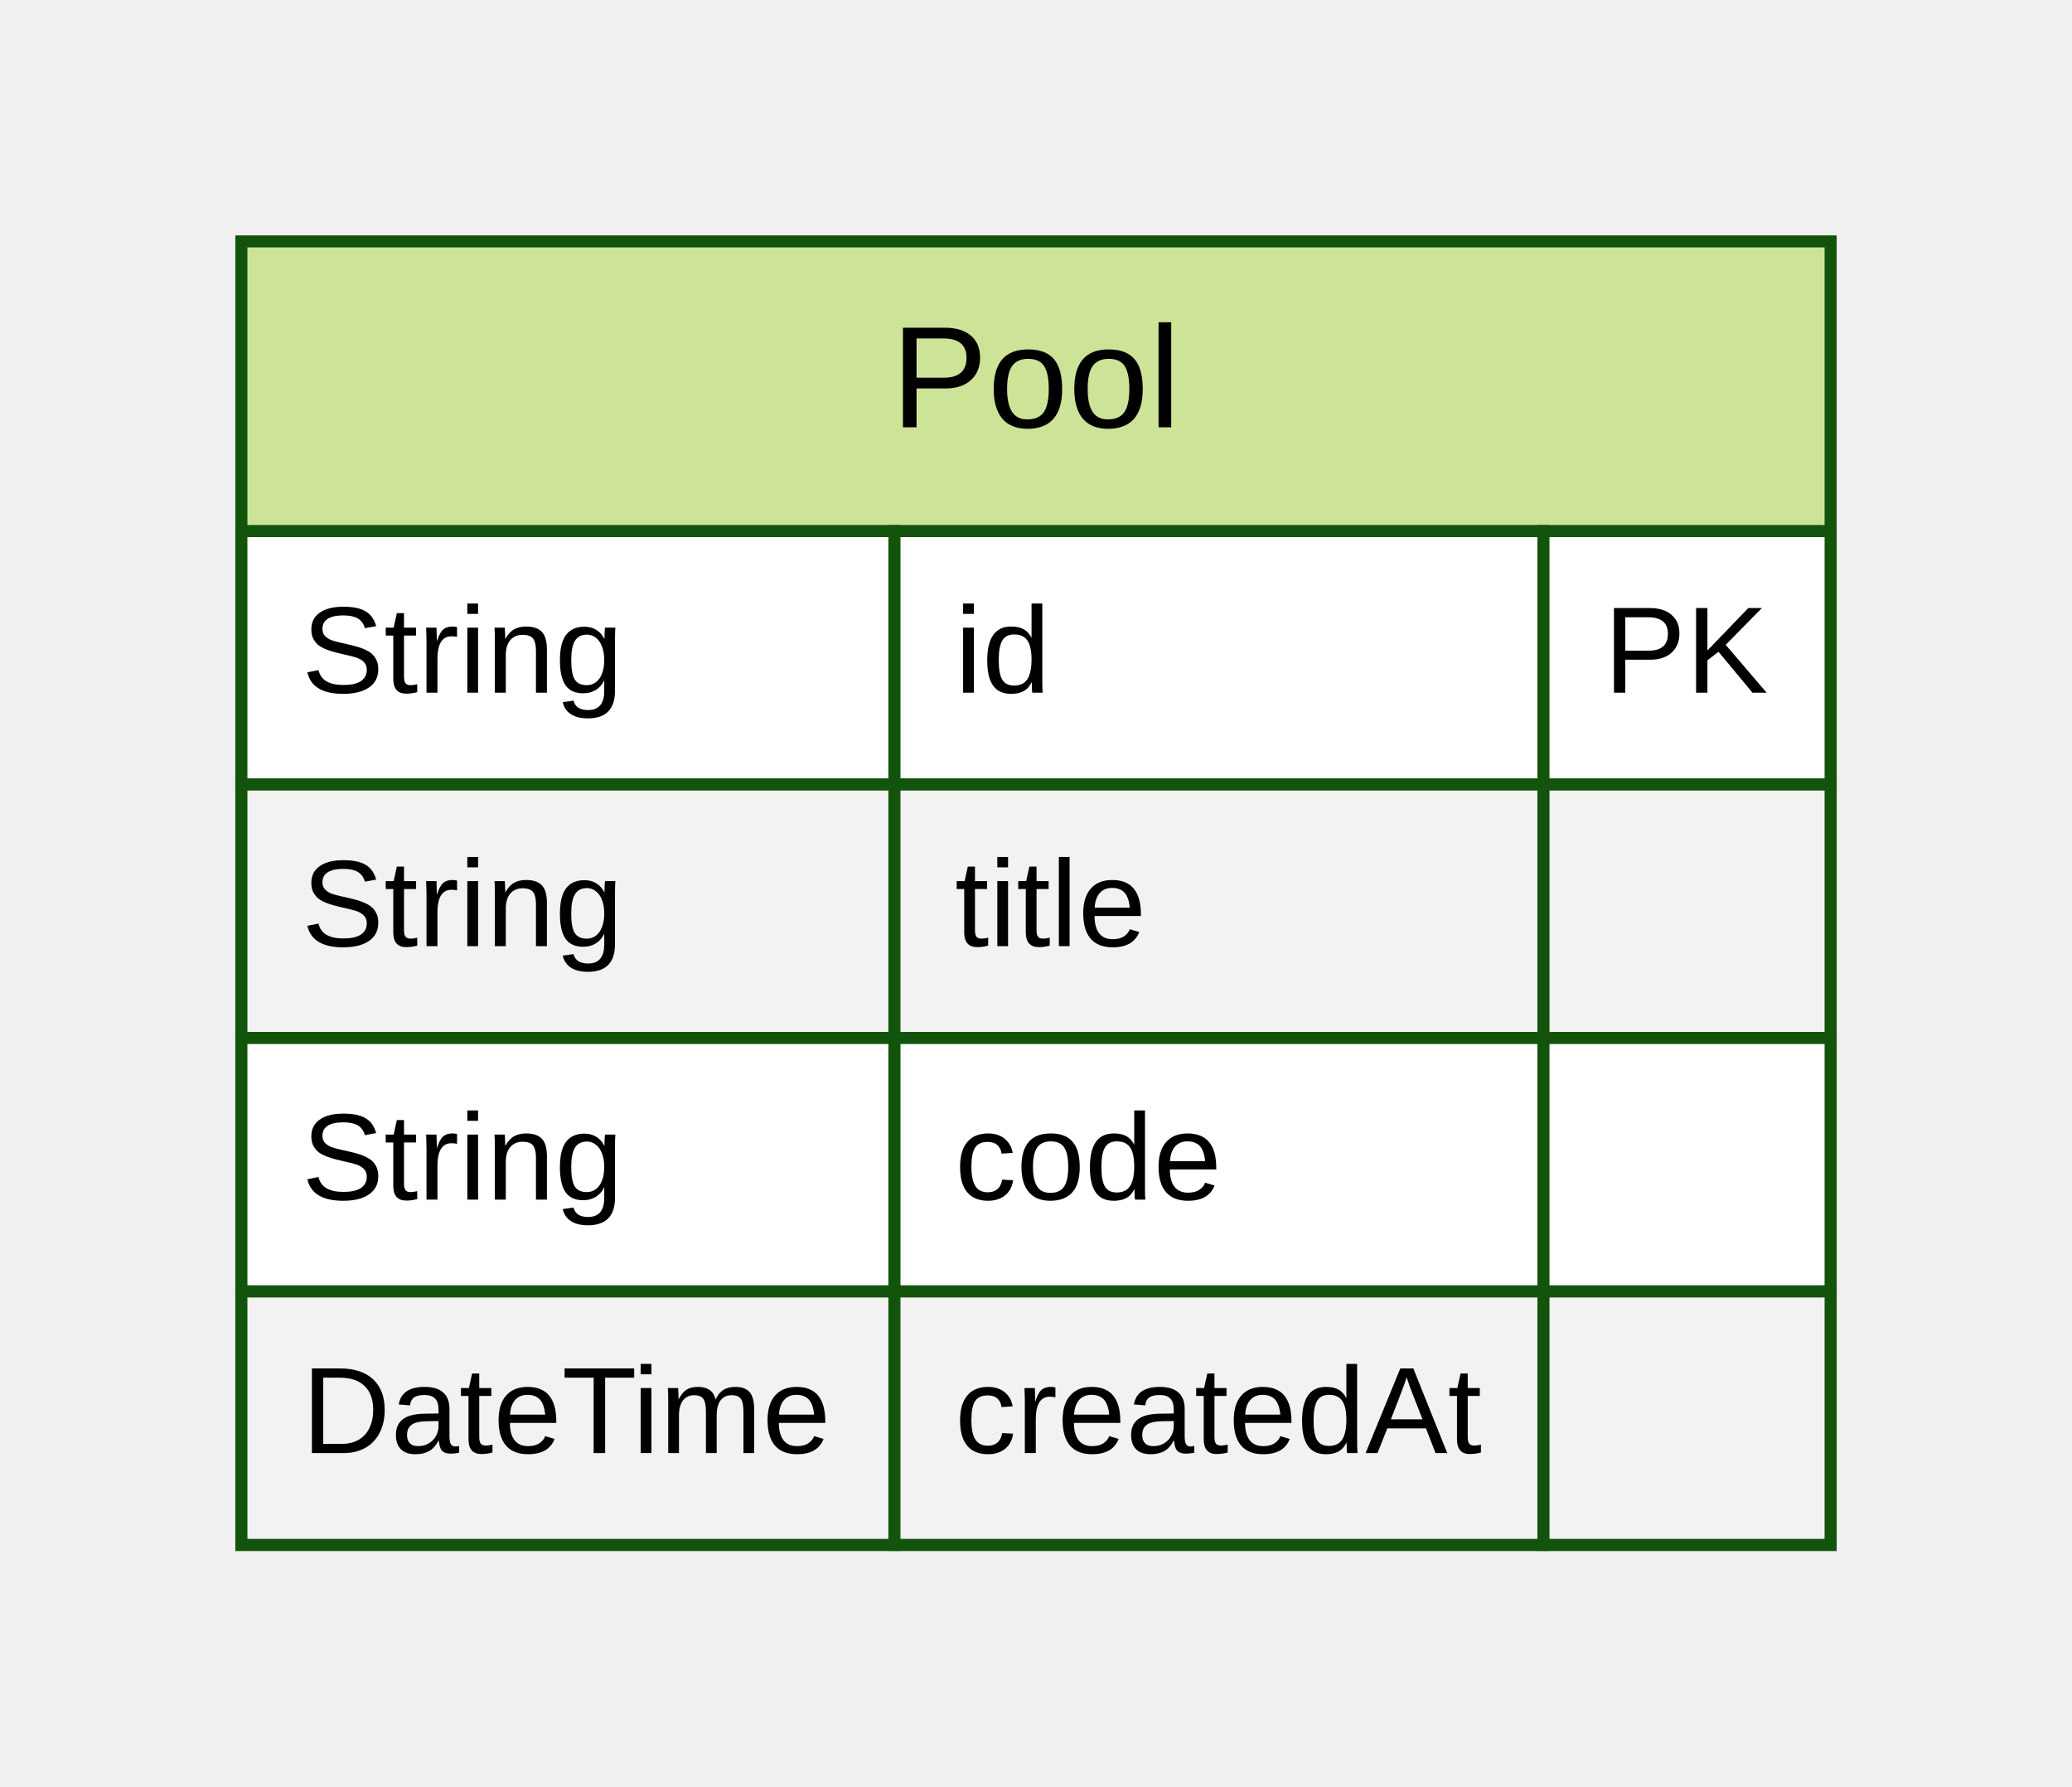
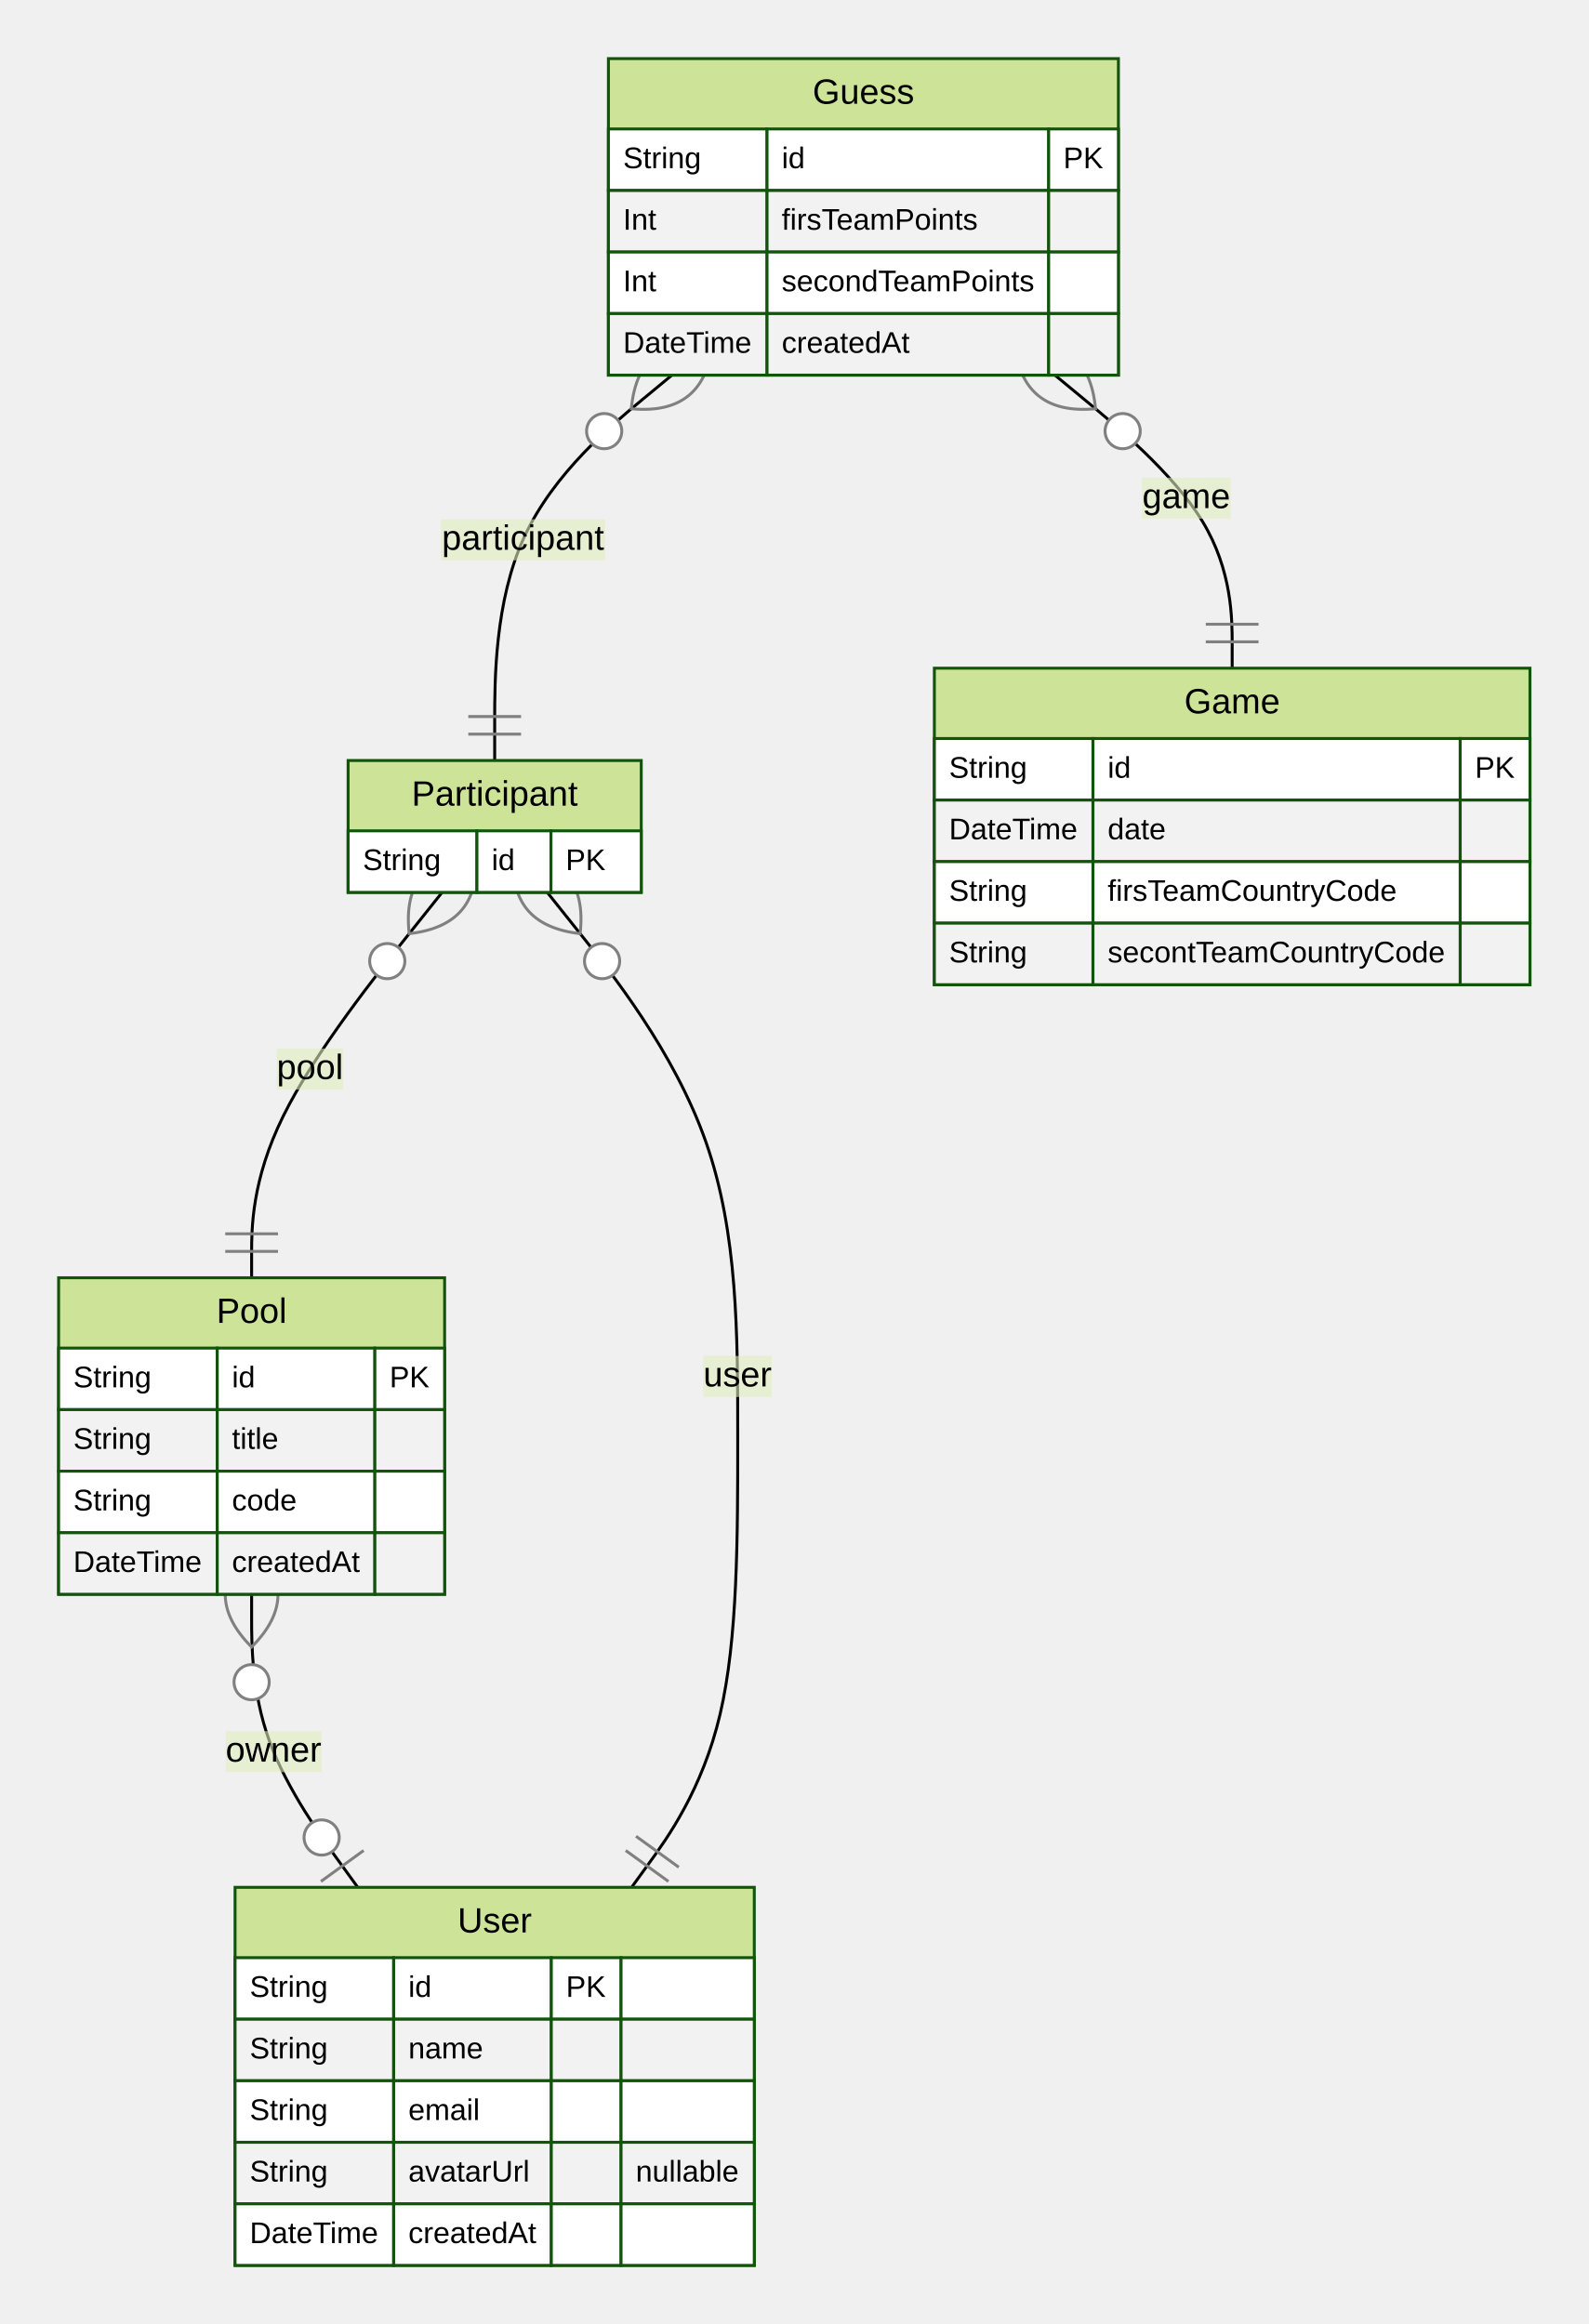
- <svg xmlns="http://www.w3.org/2000/svg" aria-labelledby="chart-title-mermaid-0 chart-desc-mermaid-0" role="img" viewBox="0 0 171.683 148" style="max-width: 171.683px; background-color: white;" width="100%" id="mermaid-0">
+ <svg xmlns="http://www.w3.org/2000/svg" aria-labelledby="chart-title-mermaid-0 chart-desc-mermaid-0" role="img" viewBox="0 0 541.956 793" style="max-width: 541.956px; background-color: white;" width="100%" id="mermaid-0">
  <style>#mermaid-0 {font-family:"trebuchet ms",verdana,arial,sans-serif;font-size:16px;fill:#000000;}#mermaid-0 .error-icon{fill:#552222;}#mermaid-0 .error-text{fill:#552222;stroke:#552222;}#mermaid-0 .edge-thickness-normal{stroke-width:2px;}#mermaid-0 .edge-thickness-thick{stroke-width:3.5px;}#mermaid-0 .edge-pattern-solid{stroke-dasharray:0;}#mermaid-0 .edge-pattern-dashed{stroke-dasharray:3;}#mermaid-0 .edge-pattern-dotted{stroke-dasharray:2;}#mermaid-0 .marker{fill:#000000;stroke:#000000;}#mermaid-0 .marker.cross{stroke:#000000;}#mermaid-0 svg{font-family:"trebuchet ms",verdana,arial,sans-serif;font-size:16px;}#mermaid-0 .entityBox{fill:#cde498;stroke:#13540c;}#mermaid-0 .attributeBoxOdd{fill:#ffffff;stroke:#13540c;}#mermaid-0 .attributeBoxEven{fill:#f2f2f2;stroke:#13540c;}#mermaid-0 .relationshipLabelBox{fill:hsl(78.158, 58.462%, 84.51%);opacity:0.7;background-color:hsl(78.158, 58.462%, 84.51%);}#mermaid-0 .relationshipLabelBox rect{opacity:0.5;}#mermaid-0 .relationshipLine{stroke:#000000;}#mermaid-0 :root{--mermaid-font-family:"trebuchet ms",verdana,arial,sans-serif;}</style>
  <g />
  <defs>
    <marker orient="auto" markerHeight="18" markerWidth="18" refY="9" refX="0" id="ONLY_ONE_START">
      <path d="M9,0 L9,18 M15,0 L15,18" fill="none" stroke="gray" />
    </marker>
  </defs>
  <defs>
    <marker orient="auto" markerHeight="18" markerWidth="18" refY="9" refX="18" id="ONLY_ONE_END">
      <path d="M3,0 L3,18 M9,0 L9,18" fill="none" stroke="gray" />
    </marker>
  </defs>
  <defs>
    <marker orient="auto" markerHeight="18" markerWidth="30" refY="9" refX="0" id="ZERO_OR_ONE_START">
      <circle r="6" cy="9" cx="21" fill="white" stroke="gray" />
      <path d="M9,0 L9,18" fill="none" stroke="gray" />
    </marker>
  </defs>
  <defs>
    <marker orient="auto" markerHeight="18" markerWidth="30" refY="9" refX="30" id="ZERO_OR_ONE_END">
      <circle r="6" cy="9" cx="9" fill="white" stroke="gray" />
      <path d="M21,0 L21,18" fill="none" stroke="gray" />
    </marker>
  </defs>
  <defs>
    <marker orient="auto" markerHeight="36" markerWidth="45" refY="18" refX="18" id="ONE_OR_MORE_START">
      <path d="M0,18 Q 18,0 36,18 Q 18,36 0,18 M42,9 L42,27" fill="none" stroke="gray" />
    </marker>
  </defs>
  <defs>
    <marker orient="auto" markerHeight="36" markerWidth="45" refY="18" refX="27" id="ONE_OR_MORE_END">
      <path d="M3,9 L3,27 M9,18 Q27,0 45,18 Q27,36 9,18" fill="none" stroke="gray" />
    </marker>
  </defs>
  <defs>
    <marker orient="auto" markerHeight="36" markerWidth="57" refY="18" refX="18" id="ZERO_OR_MORE_START">
      <circle r="6" cy="18" cx="48" fill="white" stroke="gray" />
      <path d="M0,18 Q18,0 36,18 Q18,36 0,18" fill="none" stroke="gray" />
    </marker>
  </defs>
  <defs>
    <marker orient="auto" markerHeight="36" markerWidth="57" refY="18" refX="39" id="ZERO_OR_MORE_END">
      <circle r="6" cy="18" cx="9" fill="white" stroke="gray" />
      <path d="M21,18 Q39,0 57,18 Q39,36 21,18" fill="none" stroke="gray" />
    </marker>
  </defs>
-   <g transform="translate(20,20 )" id="Pool">
+   <path marker-start="url(#ZERO_OR_MORE_START)" marker-end="url(#ZERO_OR_ONE_END)" fill="none" stroke="gray" d="M85.841,544L85.841,552.333C85.841,560.667,85.841,577.333,91.876,594C97.911,610.667,109.981,627.333,116.016,635.667L122.051,644" class="er relationshipLine" />
+   <path marker-start="url(#ZERO_OR_MORE_START)" marker-end="url(#ONLY_ONE_END)" fill="none" stroke="gray" d="M186.702,304.5L197.532,318.083C208.362,331.667,230.023,358.833,240.853,389.75C251.683,420.667,251.683,455.333,251.683,490C251.683,524.667,251.683,559.333,245.648,585C239.613,610.667,227.543,627.333,221.508,635.667L215.473,644" class="er relationshipLine" />
+   <path marker-start="url(#ZERO_OR_MORE_START)" marker-end="url(#ONLY_ONE_END)" fill="none" stroke="gray" d="M150.823,304.5L139.992,318.083C129.162,331.667,107.502,358.833,96.672,380.75C85.841,402.667,85.841,419.333,85.841,427.667L85.841,436" class="er relationshipLine" />
+   <path marker-start="url(#ZERO_OR_MORE_START)" marker-end="url(#ONLY_ONE_END)" fill="none" stroke="gray" d="M229.242,128L219.162,136.333C209.082,144.667,188.922,161.333,178.842,183.25C168.762,205.167,168.762,232.333,168.762,245.917L168.762,259.5" class="er relationshipLine" />
+   <path marker-start="url(#ZERO_OR_MORE_START)" marker-end="url(#ONLY_ONE_END)" fill="none" stroke="gray" d="M359.879,128L369.959,136.333C380.039,144.667,400.199,161.333,410.279,178C420.359,194.667,420.359,211.333,420.359,219.667L420.359,228" class="er relationshipLine" />
+   <g transform="translate(20,436 )" id="Pool">
    <rect height="108" width="131.683" y="0" x="0" stroke="gray" fill-opacity="100%" fill="honeydew" class="er entityBox" />
    <text transform="translate(65.84149,12)" style="font-family: &quot;trebuchet ms&quot;, verdana, arial, sans-serif;; font-size: 12px" text-anchor="middle" dominant-baseline="middle" y="0" x="0" id="entity-Pool" class="er entityLabel">Pool</text>
    <rect height="21" width="54.113" y="24" x="0" stroke="gray" fill-opacity="100%" fill="honeydew" class="er attributeBoxOdd" />
    <text transform="translate(5,34.5)" style="font-family: &quot;trebuchet ms&quot;, verdana, arial, sans-serif;; font-size: 10.2px" text-anchor="left" dominant-baseline="middle" y="0" x="0" id="entity-Pool-attr-1-type" class="er entityLabel">String</text>
    <rect height="21" width="53.775" y="24" x="54.113" stroke="gray" fill-opacity="100%" fill="honeydew" class="er attributeBoxOdd" />
    <text transform="translate(59.11313,34.5)" style="font-family: &quot;trebuchet ms&quot;, verdana, arial, sans-serif;; font-size: 10.2px" text-anchor="left" dominant-baseline="middle" y="0" x="0" id="entity-Pool-attr-1-name" class="er entityLabel">id</text>
    <rect height="21" width="23.795" y="24" x="107.888" stroke="gray" fill-opacity="100%" fill="honeydew" class="er attributeBoxOdd" />
    <text transform="translate(112.888,34.5)" style="font-family: &quot;trebuchet ms&quot;, verdana, arial, sans-serif;; font-size: 10.2px" text-anchor="left" dominant-baseline="middle" y="0" x="0" id="entity-Pool-attr-1-key" class="er entityLabel">PK</text>
    <rect height="21" width="54.113" y="45" x="0" stroke="gray" fill-opacity="100%" fill="honeydew" class="er attributeBoxEven" />
    <text transform="translate(5,55.5)" style="font-family: &quot;trebuchet ms&quot;, verdana, arial, sans-serif;; font-size: 10.2px" text-anchor="left" dominant-baseline="middle" y="0" x="0" id="entity-Pool-attr-2-type" class="er entityLabel">String</text>
    <rect height="21" width="53.775" y="45" x="54.113" stroke="gray" fill-opacity="100%" fill="honeydew" class="er attributeBoxEven" />
    <text transform="translate(59.11313,55.5)" style="font-family: &quot;trebuchet ms&quot;, verdana, arial, sans-serif;; font-size: 10.2px" text-anchor="left" dominant-baseline="middle" y="0" x="0" id="entity-Pool-attr-2-name" class="er entityLabel">title</text>
    <rect height="21" width="23.795" y="45" x="107.888" stroke="gray" fill-opacity="100%" fill="honeydew" class="er attributeBoxEven" />
    <text transform="translate(112.888,55.5)" style="font-family: &quot;trebuchet ms&quot;, verdana, arial, sans-serif;; font-size: 10.2px" text-anchor="left" dominant-baseline="middle" y="0" x="0" id="entity-Pool-attr-2-key" class="er entityLabel" />
    <rect height="21" width="54.113" y="66" x="0" stroke="gray" fill-opacity="100%" fill="honeydew" class="er attributeBoxOdd" />
    <text transform="translate(5,76.5)" style="font-family: &quot;trebuchet ms&quot;, verdana, arial, sans-serif;; font-size: 10.2px" text-anchor="left" dominant-baseline="middle" y="0" x="0" id="entity-Pool-attr-3-type" class="er entityLabel">String</text>
    <rect height="21" width="53.775" y="66" x="54.113" stroke="gray" fill-opacity="100%" fill="honeydew" class="er attributeBoxOdd" />
    <text transform="translate(59.11313,76.5)" style="font-family: &quot;trebuchet ms&quot;, verdana, arial, sans-serif;; font-size: 10.2px" text-anchor="left" dominant-baseline="middle" y="0" x="0" id="entity-Pool-attr-3-name" class="er entityLabel">code</text>
    <rect height="21" width="23.795" y="66" x="107.888" stroke="gray" fill-opacity="100%" fill="honeydew" class="er attributeBoxOdd" />
    <text transform="translate(112.888,76.5)" style="font-family: &quot;trebuchet ms&quot;, verdana, arial, sans-serif;; font-size: 10.2px" text-anchor="left" dominant-baseline="middle" y="0" x="0" id="entity-Pool-attr-3-key" class="er entityLabel" />
    <rect height="21" width="54.113" y="87" x="0" stroke="gray" fill-opacity="100%" fill="honeydew" class="er attributeBoxEven" />
    <text transform="translate(5,97.5)" style="font-family: &quot;trebuchet ms&quot;, verdana, arial, sans-serif;; font-size: 10.2px" text-anchor="left" dominant-baseline="middle" y="0" x="0" id="entity-Pool-attr-4-type" class="er entityLabel">DateTime</text>
    <rect height="21" width="53.775" y="87" x="54.113" stroke="gray" fill-opacity="100%" fill="honeydew" class="er attributeBoxEven" />
    <text transform="translate(59.11313,97.5)" style="font-family: &quot;trebuchet ms&quot;, verdana, arial, sans-serif;; font-size: 10.2px" text-anchor="left" dominant-baseline="middle" y="0" x="0" id="entity-Pool-attr-4-name" class="er entityLabel">createdAt</text>
    <rect height="21" width="23.795" y="87" x="107.888" stroke="gray" fill-opacity="100%" fill="honeydew" class="er attributeBoxEven" />
    <text transform="translate(112.888,97.5)" style="font-family: &quot;trebuchet ms&quot;, verdana, arial, sans-serif;; font-size: 10.2px" text-anchor="left" dominant-baseline="middle" y="0" x="0" id="entity-Pool-attr-4-key" class="er entityLabel" />
  </g>
+   <g transform="translate(118.7622,259.5 )" id="Participant">
+     <rect height="45" width="100" y="0" x="0" stroke="gray" fill-opacity="100%" fill="honeydew" class="er entityBox" />
+     <text transform="translate(50,12)" style="font-family: &quot;trebuchet ms&quot;, verdana, arial, sans-serif;; font-size: 12px" text-anchor="middle" dominant-baseline="middle" y="0" x="0" id="entity-Participant" class="er entityLabel">Participant</text>
+     <rect height="21" width="43.945" y="24" x="0" stroke="gray" fill-opacity="100%" fill="honeydew" class="er attributeBoxOdd" />
+     <text transform="translate(5,34.5)" style="font-family: &quot;trebuchet ms&quot;, verdana, arial, sans-serif;; font-size: 10.2px" text-anchor="left" dominant-baseline="middle" y="0" x="0" id="entity-Participant-attr-1-type" class="er entityLabel">String</text>
+     <rect height="21" width="25.262" y="24" x="43.945" stroke="gray" fill-opacity="100%" fill="honeydew" class="er attributeBoxOdd" />
+     <text transform="translate(48.94526,34.5)" style="font-family: &quot;trebuchet ms&quot;, verdana, arial, sans-serif;; font-size: 10.2px" text-anchor="left" dominant-baseline="middle" y="0" x="0" id="entity-Participant-attr-1-name" class="er entityLabel">id</text>
+     <rect height="21" width="30.793" y="24" x="69.207" stroke="gray" fill-opacity="100%" fill="honeydew" class="er attributeBoxOdd" />
+     <text transform="translate(74.20681,34.5)" style="font-family: &quot;trebuchet ms&quot;, verdana, arial, sans-serif;; font-size: 10.2px" text-anchor="left" dominant-baseline="middle" y="0" x="0" id="entity-Participant-attr-1-key" class="er entityLabel">PK</text>
+   </g>
+   <g transform="translate(80.19414,644 )" id="User">
+     <rect height="129" width="177.136" y="0" x="0" stroke="gray" fill-opacity="100%" fill="honeydew" class="er entityBox" />
+     <text transform="translate(88.5681,12)" style="font-family: &quot;trebuchet ms&quot;, verdana, arial, sans-serif;; font-size: 12px" text-anchor="middle" dominant-baseline="middle" y="0" x="0" id="entity-User" class="er entityLabel">User</text>
+     <rect height="21" width="54.113" y="24" x="0" stroke="gray" fill-opacity="100%" fill="honeydew" class="er attributeBoxOdd" />
+     <text transform="translate(5,34.5)" style="font-family: &quot;trebuchet ms&quot;, verdana, arial, sans-serif;; font-size: 10.2px" text-anchor="left" dominant-baseline="middle" y="0" x="0" id="entity-User-attr-1-type" class="er entityLabel">String</text>
+     <rect height="21" width="53.775" y="24" x="54.113" stroke="gray" fill-opacity="100%" fill="honeydew" class="er attributeBoxOdd" />
+     <text transform="translate(59.11313,34.5)" style="font-family: &quot;trebuchet ms&quot;, verdana, arial, sans-serif;; font-size: 10.2px" text-anchor="left" dominant-baseline="middle" y="0" x="0" id="entity-User-attr-1-name" class="er entityLabel">id</text>
+     <rect height="21" width="23.795" y="24" x="107.888" stroke="gray" fill-opacity="100%" fill="honeydew" class="er attributeBoxOdd" />
+     <text transform="translate(112.888,34.5)" style="font-family: &quot;trebuchet ms&quot;, verdana, arial, sans-serif;; font-size: 10.2px" text-anchor="left" dominant-baseline="middle" y="0" x="0" id="entity-User-attr-1-key" class="er entityLabel">PK</text>
+     <rect height="21" width="45.453" y="24" x="131.683" stroke="gray" fill-opacity="100%" fill="honeydew" class="er attributeBoxOdd" />
+     <text transform="translate(136.683,34.5)" style="font-family: &quot;trebuchet ms&quot;, verdana, arial, sans-serif;; font-size: 10.2px" text-anchor="left" dominant-baseline="middle" y="0" x="0" id="entity-User-attr-1-comment" class="er entityLabel" />
+     <rect height="21" width="54.113" y="45" x="0" stroke="gray" fill-opacity="100%" fill="honeydew" class="er attributeBoxEven" />
+     <text transform="translate(5,55.5)" style="font-family: &quot;trebuchet ms&quot;, verdana, arial, sans-serif;; font-size: 10.2px" text-anchor="left" dominant-baseline="middle" y="0" x="0" id="entity-User-attr-2-type" class="er entityLabel">String</text>
+     <rect height="21" width="53.775" y="45" x="54.113" stroke="gray" fill-opacity="100%" fill="honeydew" class="er attributeBoxEven" />
+     <text transform="translate(59.11313,55.5)" style="font-family: &quot;trebuchet ms&quot;, verdana, arial, sans-serif;; font-size: 10.2px" text-anchor="left" dominant-baseline="middle" y="0" x="0" id="entity-User-attr-2-name" class="er entityLabel">name</text>
+     <rect height="21" width="23.795" y="45" x="107.888" stroke="gray" fill-opacity="100%" fill="honeydew" class="er attributeBoxEven" />
+     <text transform="translate(112.888,55.5)" style="font-family: &quot;trebuchet ms&quot;, verdana, arial, sans-serif;; font-size: 10.2px" text-anchor="left" dominant-baseline="middle" y="0" x="0" id="entity-User-attr-2-key" class="er entityLabel" />
+     <rect height="21" width="45.453" y="45" x="131.683" stroke="gray" fill-opacity="100%" fill="honeydew" class="er attributeBoxEven" />
+     <text transform="translate(136.683,55.5)" style="font-family: &quot;trebuchet ms&quot;, verdana, arial, sans-serif;; font-size: 10.2px" text-anchor="left" dominant-baseline="middle" y="0" x="0" id="entity-User-attr-2-comment" class="er entityLabel" />
+     <rect height="21" width="54.113" y="66" x="0" stroke="gray" fill-opacity="100%" fill="honeydew" class="er attributeBoxOdd" />
+     <text transform="translate(5,76.5)" style="font-family: &quot;trebuchet ms&quot;, verdana, arial, sans-serif;; font-size: 10.2px" text-anchor="left" dominant-baseline="middle" y="0" x="0" id="entity-User-attr-3-type" class="er entityLabel">String</text>
+     <rect height="21" width="53.775" y="66" x="54.113" stroke="gray" fill-opacity="100%" fill="honeydew" class="er attributeBoxOdd" />
+     <text transform="translate(59.11313,76.5)" style="font-family: &quot;trebuchet ms&quot;, verdana, arial, sans-serif;; font-size: 10.2px" text-anchor="left" dominant-baseline="middle" y="0" x="0" id="entity-User-attr-3-name" class="er entityLabel">email</text>
+     <rect height="21" width="23.795" y="66" x="107.888" stroke="gray" fill-opacity="100%" fill="honeydew" class="er attributeBoxOdd" />
+     <text transform="translate(112.888,76.5)" style="font-family: &quot;trebuchet ms&quot;, verdana, arial, sans-serif;; font-size: 10.2px" text-anchor="left" dominant-baseline="middle" y="0" x="0" id="entity-User-attr-3-key" class="er entityLabel" />
+     <rect height="21" width="45.453" y="66" x="131.683" stroke="gray" fill-opacity="100%" fill="honeydew" class="er attributeBoxOdd" />
+     <text transform="translate(136.683,76.5)" style="font-family: &quot;trebuchet ms&quot;, verdana, arial, sans-serif;; font-size: 10.2px" text-anchor="left" dominant-baseline="middle" y="0" x="0" id="entity-User-attr-3-comment" class="er entityLabel" />
+     <rect height="21" width="54.113" y="87" x="0" stroke="gray" fill-opacity="100%" fill="honeydew" class="er attributeBoxEven" />
+     <text transform="translate(5,97.5)" style="font-family: &quot;trebuchet ms&quot;, verdana, arial, sans-serif;; font-size: 10.2px" text-anchor="left" dominant-baseline="middle" y="0" x="0" id="entity-User-attr-4-type" class="er entityLabel">String</text>
+     <rect height="21" width="53.775" y="87" x="54.113" stroke="gray" fill-opacity="100%" fill="honeydew" class="er attributeBoxEven" />
+     <text transform="translate(59.11313,97.5)" style="font-family: &quot;trebuchet ms&quot;, verdana, arial, sans-serif;; font-size: 10.2px" text-anchor="left" dominant-baseline="middle" y="0" x="0" id="entity-User-attr-4-name" class="er entityLabel">avatarUrl</text>
+     <rect height="21" width="23.795" y="87" x="107.888" stroke="gray" fill-opacity="100%" fill="honeydew" class="er attributeBoxEven" />
+     <text transform="translate(112.888,97.5)" style="font-family: &quot;trebuchet ms&quot;, verdana, arial, sans-serif;; font-size: 10.2px" text-anchor="left" dominant-baseline="middle" y="0" x="0" id="entity-User-attr-4-key" class="er entityLabel" />
+     <rect height="21" width="45.453" y="87" x="131.683" stroke="gray" fill-opacity="100%" fill="honeydew" class="er attributeBoxEven" />
+     <text transform="translate(136.683,97.5)" style="font-family: &quot;trebuchet ms&quot;, verdana, arial, sans-serif;; font-size: 10.2px" text-anchor="left" dominant-baseline="middle" y="0" x="0" id="entity-User-attr-4-comment" class="er entityLabel">nullable</text>
+     <rect height="21" width="54.113" y="108" x="0" stroke="gray" fill-opacity="100%" fill="honeydew" class="er attributeBoxOdd" />
+     <text transform="translate(5,118.5)" style="font-family: &quot;trebuchet ms&quot;, verdana, arial, sans-serif;; font-size: 10.2px" text-anchor="left" dominant-baseline="middle" y="0" x="0" id="entity-User-attr-5-type" class="er entityLabel">DateTime</text>
+     <rect height="21" width="53.775" y="108" x="54.113" stroke="gray" fill-opacity="100%" fill="honeydew" class="er attributeBoxOdd" />
+     <text transform="translate(59.11313,118.5)" style="font-family: &quot;trebuchet ms&quot;, verdana, arial, sans-serif;; font-size: 10.2px" text-anchor="left" dominant-baseline="middle" y="0" x="0" id="entity-User-attr-5-name" class="er entityLabel">createdAt</text>
+     <rect height="21" width="23.795" y="108" x="107.888" stroke="gray" fill-opacity="100%" fill="honeydew" class="er attributeBoxOdd" />
+     <text transform="translate(112.888,118.5)" style="font-family: &quot;trebuchet ms&quot;, verdana, arial, sans-serif;; font-size: 10.2px" text-anchor="left" dominant-baseline="middle" y="0" x="0" id="entity-User-attr-5-key" class="er entityLabel" />
+     <rect height="21" width="45.453" y="108" x="131.683" stroke="gray" fill-opacity="100%" fill="honeydew" class="er attributeBoxOdd" />
+     <text transform="translate(136.683,118.5)" style="font-family: &quot;trebuchet ms&quot;, verdana, arial, sans-serif;; font-size: 10.2px" text-anchor="left" dominant-baseline="middle" y="0" x="0" id="entity-User-attr-5-comment" class="er entityLabel" />
+   </g>
+   <g transform="translate(318.7622,228 )" id="Game">
+     <rect height="108" width="203.194" y="0" x="0" stroke="gray" fill-opacity="100%" fill="honeydew" class="er entityBox" />
+     <text transform="translate(101.5968,12)" style="font-family: &quot;trebuchet ms&quot;, verdana, arial, sans-serif;; font-size: 12px" text-anchor="middle" dominant-baseline="middle" y="0" x="0" id="entity-Game" class="er entityLabel">Game</text>
+     <rect height="21" width="54.113" y="24" x="0" stroke="gray" fill-opacity="100%" fill="honeydew" class="er attributeBoxOdd" />
+     <text transform="translate(5,34.5)" style="font-family: &quot;trebuchet ms&quot;, verdana, arial, sans-serif;; font-size: 10.2px" text-anchor="left" dominant-baseline="middle" y="0" x="0" id="entity-Game-attr-1-type" class="er entityLabel">String</text>
+     <rect height="21" width="125.285" y="24" x="54.113" stroke="gray" fill-opacity="100%" fill="honeydew" class="er attributeBoxOdd" />
+     <text transform="translate(59.11313,34.5)" style="font-family: &quot;trebuchet ms&quot;, verdana, arial, sans-serif;; font-size: 10.2px" text-anchor="left" dominant-baseline="middle" y="0" x="0" id="entity-Game-attr-1-name" class="er entityLabel">id</text>
+     <rect height="21" width="23.795" y="24" x="179.399" stroke="gray" fill-opacity="100%" fill="honeydew" class="er attributeBoxOdd" />
+     <text transform="translate(184.3985,34.5)" style="font-family: &quot;trebuchet ms&quot;, verdana, arial, sans-serif;; font-size: 10.2px" text-anchor="left" dominant-baseline="middle" y="0" x="0" id="entity-Game-attr-1-key" class="er entityLabel">PK</text>
+     <rect height="21" width="54.113" y="45" x="0" stroke="gray" fill-opacity="100%" fill="honeydew" class="er attributeBoxEven" />
+     <text transform="translate(5,55.5)" style="font-family: &quot;trebuchet ms&quot;, verdana, arial, sans-serif;; font-size: 10.2px" text-anchor="left" dominant-baseline="middle" y="0" x="0" id="entity-Game-attr-2-type" class="er entityLabel">DateTime</text>
+     <rect height="21" width="125.285" y="45" x="54.113" stroke="gray" fill-opacity="100%" fill="honeydew" class="er attributeBoxEven" />
+     <text transform="translate(59.11313,55.5)" style="font-family: &quot;trebuchet ms&quot;, verdana, arial, sans-serif;; font-size: 10.2px" text-anchor="left" dominant-baseline="middle" y="0" x="0" id="entity-Game-attr-2-name" class="er entityLabel">date</text>
+     <rect height="21" width="23.795" y="45" x="179.399" stroke="gray" fill-opacity="100%" fill="honeydew" class="er attributeBoxEven" />
+     <text transform="translate(184.3985,55.5)" style="font-family: &quot;trebuchet ms&quot;, verdana, arial, sans-serif;; font-size: 10.2px" text-anchor="left" dominant-baseline="middle" y="0" x="0" id="entity-Game-attr-2-key" class="er entityLabel" />
+     <rect height="21" width="54.113" y="66" x="0" stroke="gray" fill-opacity="100%" fill="honeydew" class="er attributeBoxOdd" />
+     <text transform="translate(5,76.5)" style="font-family: &quot;trebuchet ms&quot;, verdana, arial, sans-serif;; font-size: 10.2px" text-anchor="left" dominant-baseline="middle" y="0" x="0" id="entity-Game-attr-3-type" class="er entityLabel">String</text>
+     <rect height="21" width="125.285" y="66" x="54.113" stroke="gray" fill-opacity="100%" fill="honeydew" class="er attributeBoxOdd" />
+     <text transform="translate(59.11313,76.5)" style="font-family: &quot;trebuchet ms&quot;, verdana, arial, sans-serif;; font-size: 10.2px" text-anchor="left" dominant-baseline="middle" y="0" x="0" id="entity-Game-attr-3-name" class="er entityLabel">firsTeamCountryCode</text>
+     <rect height="21" width="23.795" y="66" x="179.399" stroke="gray" fill-opacity="100%" fill="honeydew" class="er attributeBoxOdd" />
+     <text transform="translate(184.3985,76.5)" style="font-family: &quot;trebuchet ms&quot;, verdana, arial, sans-serif;; font-size: 10.2px" text-anchor="left" dominant-baseline="middle" y="0" x="0" id="entity-Game-attr-3-key" class="er entityLabel" />
+     <rect height="21" width="54.113" y="87" x="0" stroke="gray" fill-opacity="100%" fill="honeydew" class="er attributeBoxEven" />
+     <text transform="translate(5,97.5)" style="font-family: &quot;trebuchet ms&quot;, verdana, arial, sans-serif;; font-size: 10.2px" text-anchor="left" dominant-baseline="middle" y="0" x="0" id="entity-Game-attr-4-type" class="er entityLabel">String</text>
+     <rect height="21" width="125.285" y="87" x="54.113" stroke="gray" fill-opacity="100%" fill="honeydew" class="er attributeBoxEven" />
+     <text transform="translate(59.11313,97.5)" style="font-family: &quot;trebuchet ms&quot;, verdana, arial, sans-serif;; font-size: 10.2px" text-anchor="left" dominant-baseline="middle" y="0" x="0" id="entity-Game-attr-4-name" class="er entityLabel">secontTeamCountryCode</text>
+     <rect height="21" width="23.795" y="87" x="179.399" stroke="gray" fill-opacity="100%" fill="honeydew" class="er attributeBoxEven" />
+     <text transform="translate(184.3985,97.5)" style="font-family: &quot;trebuchet ms&quot;, verdana, arial, sans-serif;; font-size: 10.2px" text-anchor="left" dominant-baseline="middle" y="0" x="0" id="entity-Game-attr-4-key" class="er entityLabel" />
+   </g>
+   <g transform="translate(207.5675,20 )" id="Guess">
+     <rect height="108" width="173.986" y="0" x="0" stroke="gray" fill-opacity="100%" fill="honeydew" class="er entityBox" />
+     <text transform="translate(86.99312,12)" style="font-family: &quot;trebuchet ms&quot;, verdana, arial, sans-serif;; font-size: 12px" text-anchor="middle" dominant-baseline="middle" y="0" x="0" id="entity-Guess" class="er entityLabel">Guess</text>
+     <rect height="21" width="54.113" y="24" x="0" stroke="gray" fill-opacity="100%" fill="honeydew" class="er attributeBoxOdd" />
+     <text transform="translate(5,34.5)" style="font-family: &quot;trebuchet ms&quot;, verdana, arial, sans-serif;; font-size: 10.2px" text-anchor="left" dominant-baseline="middle" y="0" x="0" id="entity-Guess-attr-1-type" class="er entityLabel">String</text>
+     <rect height="21" width="96.078" y="24" x="54.113" stroke="gray" fill-opacity="100%" fill="honeydew" class="er attributeBoxOdd" />
+     <text transform="translate(59.11313,34.5)" style="font-family: &quot;trebuchet ms&quot;, verdana, arial, sans-serif;; font-size: 10.2px" text-anchor="left" dominant-baseline="middle" y="0" x="0" id="entity-Guess-attr-1-name" class="er entityLabel">id</text>
+     <rect height="21" width="23.795" y="24" x="150.191" stroke="gray" fill-opacity="100%" fill="honeydew" class="er attributeBoxOdd" />
+     <text transform="translate(155.1913,34.5)" style="font-family: &quot;trebuchet ms&quot;, verdana, arial, sans-serif;; font-size: 10.2px" text-anchor="left" dominant-baseline="middle" y="0" x="0" id="entity-Guess-attr-1-key" class="er entityLabel">PK</text>
+     <rect height="21" width="54.113" y="45" x="0" stroke="gray" fill-opacity="100%" fill="honeydew" class="er attributeBoxEven" />
+     <text transform="translate(5,55.5)" style="font-family: &quot;trebuchet ms&quot;, verdana, arial, sans-serif;; font-size: 10.2px" text-anchor="left" dominant-baseline="middle" y="0" x="0" id="entity-Guess-attr-2-type" class="er entityLabel">Int</text>
+     <rect height="21" width="96.078" y="45" x="54.113" stroke="gray" fill-opacity="100%" fill="honeydew" class="er attributeBoxEven" />
+     <text transform="translate(59.11313,55.5)" style="font-family: &quot;trebuchet ms&quot;, verdana, arial, sans-serif;; font-size: 10.2px" text-anchor="left" dominant-baseline="middle" y="0" x="0" id="entity-Guess-attr-2-name" class="er entityLabel">firsTeamPoints</text>
+     <rect height="21" width="23.795" y="45" x="150.191" stroke="gray" fill-opacity="100%" fill="honeydew" class="er attributeBoxEven" />
+     <text transform="translate(155.1913,55.5)" style="font-family: &quot;trebuchet ms&quot;, verdana, arial, sans-serif;; font-size: 10.2px" text-anchor="left" dominant-baseline="middle" y="0" x="0" id="entity-Guess-attr-2-key" class="er entityLabel" />
+     <rect height="21" width="54.113" y="66" x="0" stroke="gray" fill-opacity="100%" fill="honeydew" class="er attributeBoxOdd" />
+     <text transform="translate(5,76.5)" style="font-family: &quot;trebuchet ms&quot;, verdana, arial, sans-serif;; font-size: 10.2px" text-anchor="left" dominant-baseline="middle" y="0" x="0" id="entity-Guess-attr-3-type" class="er entityLabel">Int</text>
+     <rect height="21" width="96.078" y="66" x="54.113" stroke="gray" fill-opacity="100%" fill="honeydew" class="er attributeBoxOdd" />
+     <text transform="translate(59.11313,76.5)" style="font-family: &quot;trebuchet ms&quot;, verdana, arial, sans-serif;; font-size: 10.2px" text-anchor="left" dominant-baseline="middle" y="0" x="0" id="entity-Guess-attr-3-name" class="er entityLabel">secondTeamPoints</text>
+     <rect height="21" width="23.795" y="66" x="150.191" stroke="gray" fill-opacity="100%" fill="honeydew" class="er attributeBoxOdd" />
+     <text transform="translate(155.1913,76.5)" style="font-family: &quot;trebuchet ms&quot;, verdana, arial, sans-serif;; font-size: 10.2px" text-anchor="left" dominant-baseline="middle" y="0" x="0" id="entity-Guess-attr-3-key" class="er entityLabel" />
+     <rect height="21" width="54.113" y="87" x="0" stroke="gray" fill-opacity="100%" fill="honeydew" class="er attributeBoxEven" />
+     <text transform="translate(5,97.5)" style="font-family: &quot;trebuchet ms&quot;, verdana, arial, sans-serif;; font-size: 10.2px" text-anchor="left" dominant-baseline="middle" y="0" x="0" id="entity-Guess-attr-4-type" class="er entityLabel">DateTime</text>
+     <rect height="21" width="96.078" y="87" x="54.113" stroke="gray" fill-opacity="100%" fill="honeydew" class="er attributeBoxEven" />
+     <text transform="translate(59.11313,97.5)" style="font-family: &quot;trebuchet ms&quot;, verdana, arial, sans-serif;; font-size: 10.2px" text-anchor="left" dominant-baseline="middle" y="0" x="0" id="entity-Guess-attr-4-name" class="er entityLabel">createdAt</text>
+     <rect height="21" width="23.795" y="87" x="150.191" stroke="gray" fill-opacity="100%" fill="honeydew" class="er attributeBoxEven" />
+     <text transform="translate(155.1913,97.5)" style="font-family: &quot;trebuchet ms&quot;, verdana, arial, sans-serif;; font-size: 10.2px" text-anchor="left" dominant-baseline="middle" y="0" x="0" id="entity-Guess-attr-4-key" class="er entityLabel" />
+   </g>
+   <rect fill-opacity="85%" fill="white" height="14" width="32.688" y="590.7" x="76.968" class="er relationshipLabelBox" />
+   <text style="font-family: &quot;trebuchet ms&quot;, verdana, arial, sans-serif;; font-size: 12px" dominant-baseline="middle" text-anchor="middle" y="597.7" x="93.312" id="rel1" class="er relationshipLabel">owner</text>
+   <rect fill-opacity="85%" fill="white" height="14" width="23.348" y="462.676" x="239.928" class="er relationshipLabelBox" />
+   <text style="font-family: &quot;trebuchet ms&quot;, verdana, arial, sans-serif;; font-size: 12px" dominant-baseline="middle" text-anchor="middle" y="469.676" x="251.601" id="rel2" class="er relationshipLabel">user</text>
+   <rect fill-opacity="85%" fill="white" height="14" width="22.688" y="357.795" x="94.4" class="er relationshipLabelBox" />
+   <text style="font-family: &quot;trebuchet ms&quot;, verdana, arial, sans-serif;; font-size: 12px" dominant-baseline="middle" text-anchor="middle" y="364.795" x="105.744" id="rel3" class="er relationshipLabel">pool</text>
+   <rect fill-opacity="85%" fill="white" height="14" width="56.031" y="177.197" x="150.399" class="er relationshipLabelBox" />
+   <text style="font-family: &quot;trebuchet ms&quot;, verdana, arial, sans-serif;; font-size: 12px" dominant-baseline="middle" text-anchor="middle" y="184.197" x="178.414" id="rel4" class="er relationshipLabel">participant</text>
+   <rect fill-opacity="85%" fill="white" height="14" width="30.344" y="162.988" x="389.541" class="er relationshipLabelBox" />
+   <text style="font-family: &quot;trebuchet ms&quot;, verdana, arial, sans-serif;; font-size: 12px" dominant-baseline="middle" text-anchor="middle" y="169.988" x="404.713" id="rel5" class="er relationshipLabel">game</text>
</svg>
